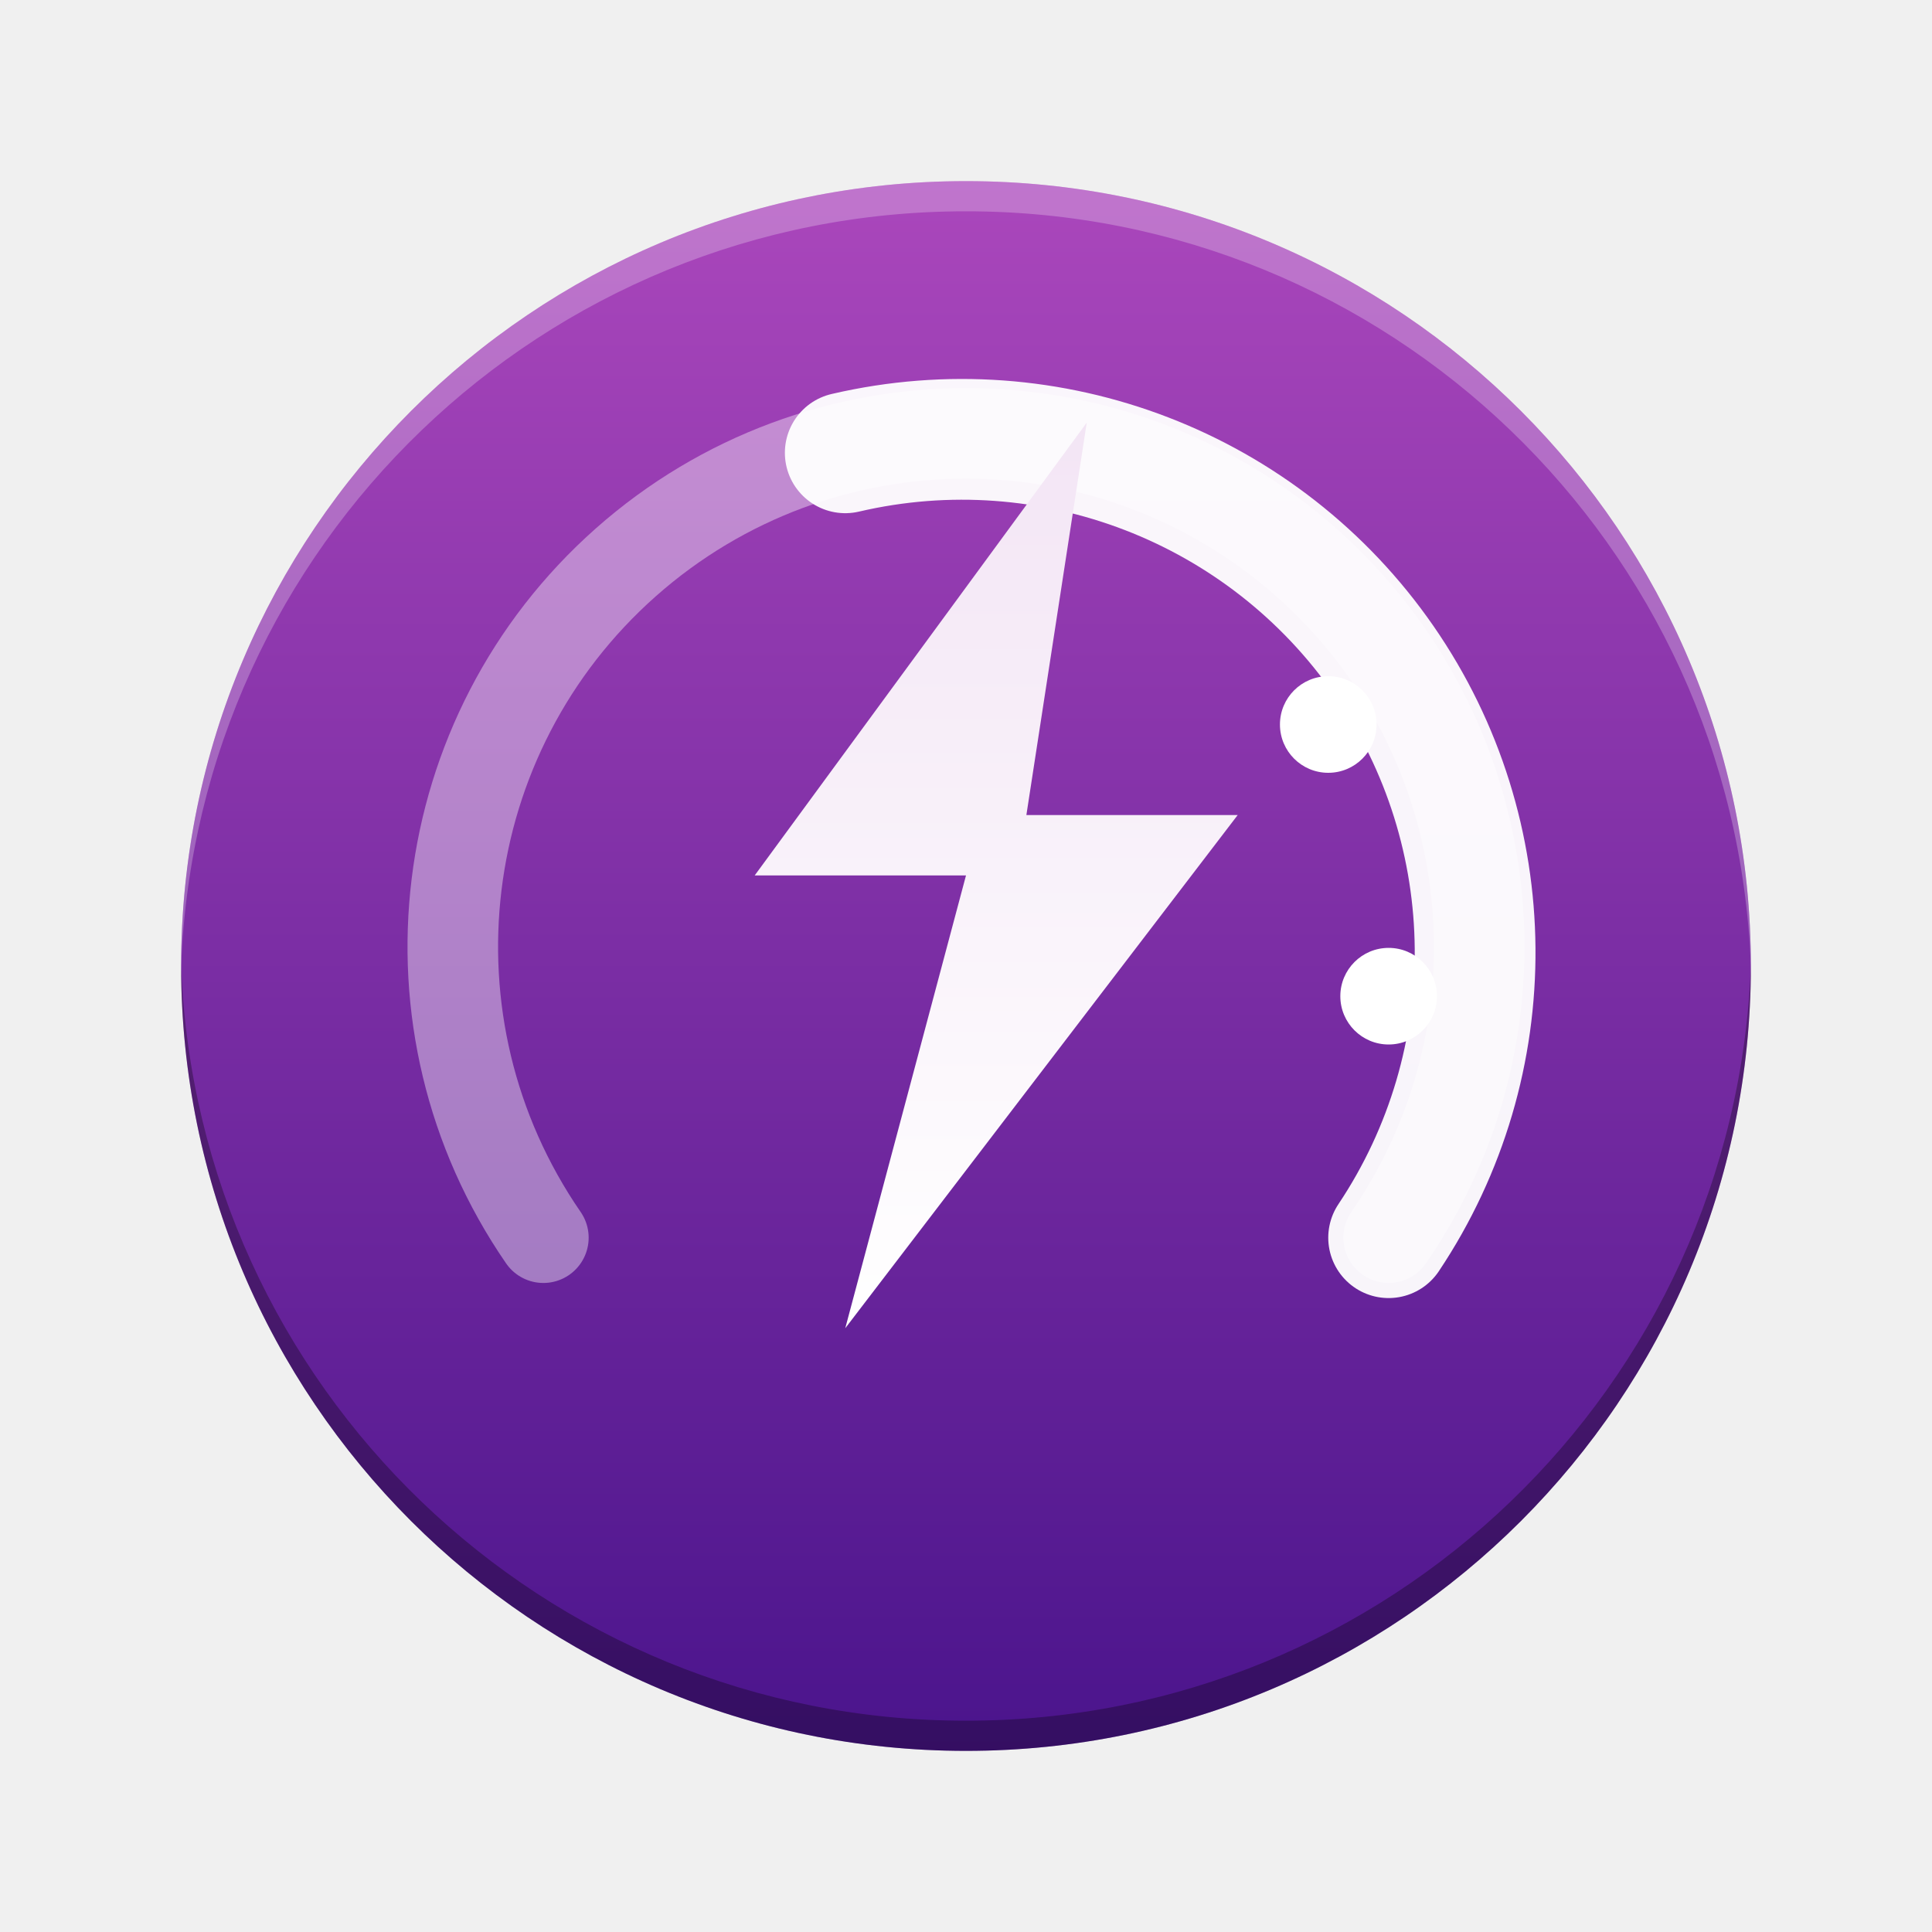
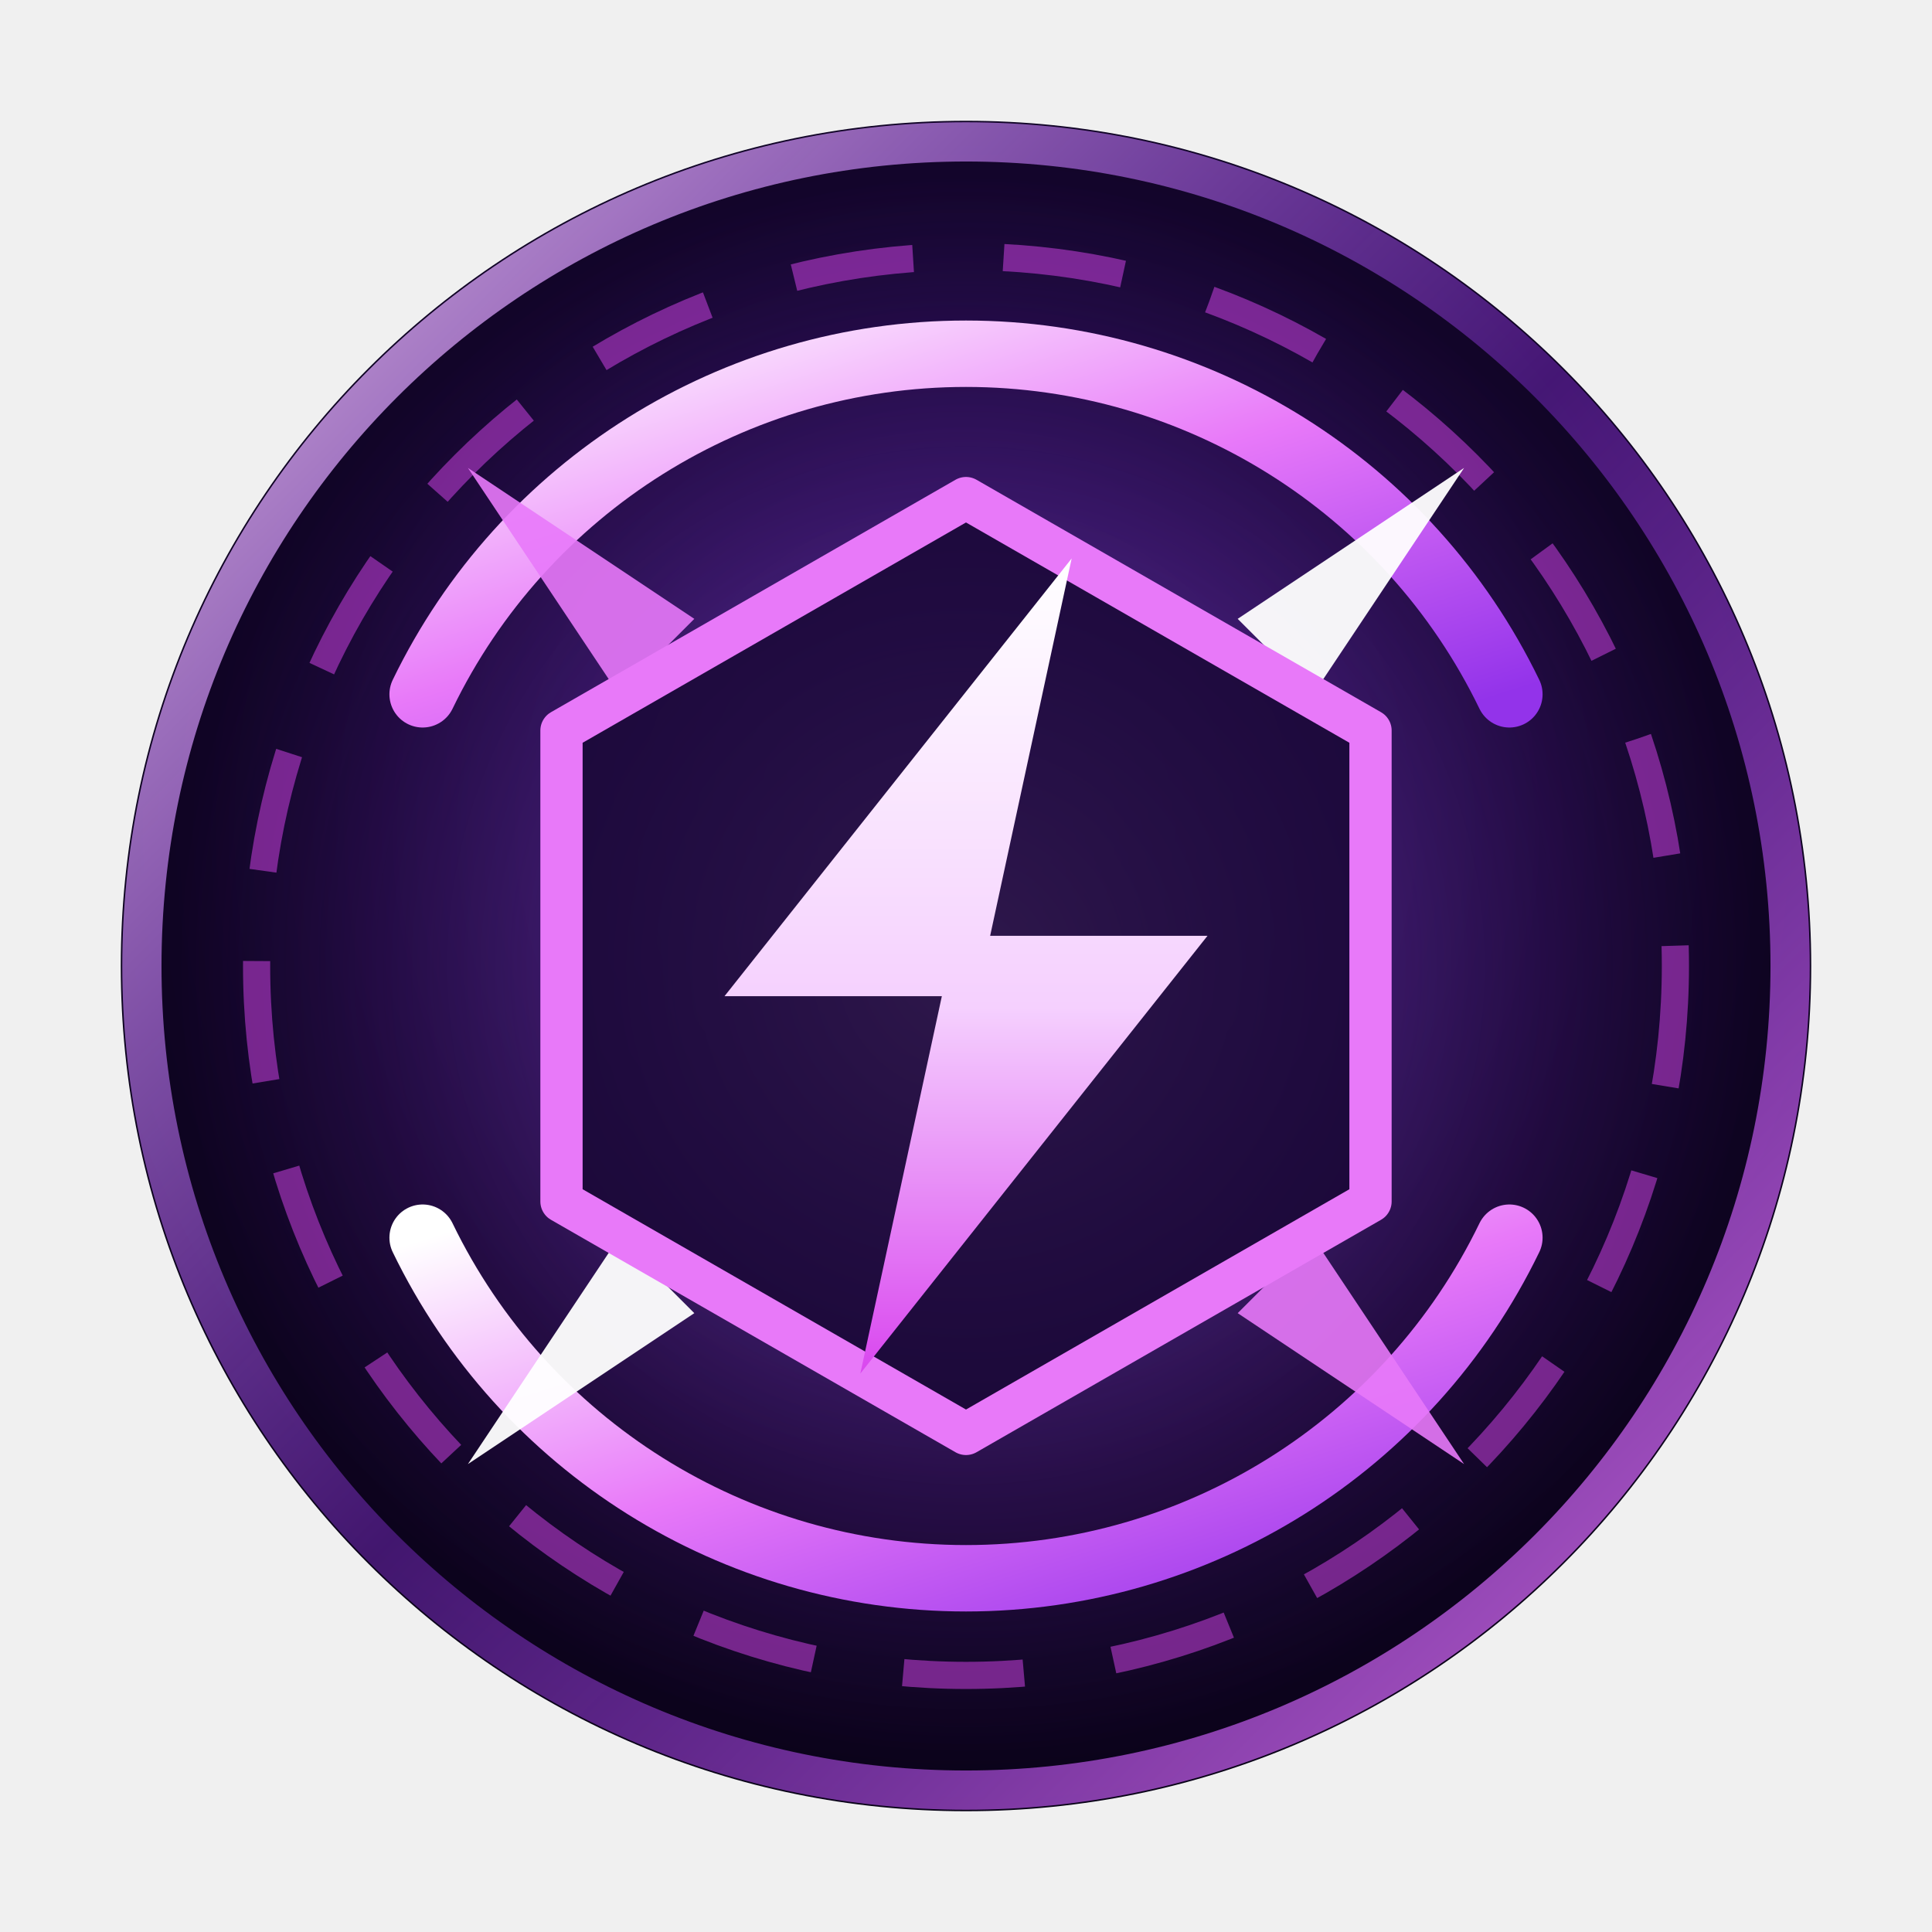
<svg xmlns="http://www.w3.org/2000/svg" width="64" height="64" viewBox="0 0 64 64">
  <defs>
-     <linearGradient id="bgPurple" x1="0%" y1="0%" x2="0%" y2="100%">
-       <stop offset="0%" stop-color="#ab47bc" />
-       <stop offset="100%" stop-color="#4a148c" />
+     <radialGradient id="eBg" cx="50%" cy="42%" r="65%">
+       <stop offset="0%" stop-color="#2e1065" />
+       <stop offset="60%" stop-color="#13052b" />
+       <stop offset="100%" stop-color="#070212" />
+     </radialGradient>
+     <radialGradient id="eGlow" cx="50%" cy="50%" r="50%">
+       <stop offset="0%" stop-color="#f0abfc" stop-opacity="0.52" />
+       <stop offset="50%" stop-color="#a855f7" stop-opacity="0.22" />
+       <stop offset="100%" stop-color="#7e22ce" stop-opacity="0" />
+     </radialGradient>
+     <linearGradient id="eRim" x1="0%" y1="0%" x2="100%" y2="100%">
+       <stop offset="0%" stop-color="#f5d0fe" stop-opacity="0.9" />
+       <stop offset="50%" stop-color="#9333ea" stop-opacity="0.4" />
+       <stop offset="100%" stop-color="#e879f9" stop-opacity="0.85" />
    </linearGradient>
-     <linearGradient id="boltExtreme" x1="0%" y1="0%" x2="0%" y2="100%">
-       <stop offset="0%" stop-color="#f3e5f5" />
-       <stop offset="100%" stop-color="#ffffff" />
+     <linearGradient id="eArc" x1="0%" y1="0%" x2="100%" y2="100%">
+       <stop offset="0%" stop-color="#ffffff" />
+       <stop offset="50%" stop-color="#e879f9" />
+       <stop offset="100%" stop-color="#9333ea" />
    </linearGradient>
-     <linearGradient id="flameGrad" x1="0%" y1="0%" x2="0%" y2="100%">
-       <stop offset="0%" stop-color="#ea80fc" />
-       <stop offset="100%" stop-color="#e040fb" />
+     <linearGradient id="eBolt" x1="0%" y1="0%" x2="0%" y2="100%">
+       <stop offset="0%" stop-color="#ffffff" />
+       <stop offset="55%" stop-color="#f5d0fe" />
+       <stop offset="100%" stop-color="#d946ef" />
    </linearGradient>
  </defs>
-   <rect x="6" y="6" width="52" height="52" rx="26" fill="url(#bgPurple)" />
-   <path d="M 32 6 A 26 26 0 0 1 58 32 A 26 26 0 0 0 32 7 A 26 26 0 0 0 6 32 A 26 26 0 0 1 32 6 Z" fill="#ffffff" opacity="0.25" />
-   <path d="M 6 32 A 26 26 0 0 0 32 58 A 26 26 0 0 0 58 32 A 26 26 0 0 1 32 57 A 26 26 0 0 1 6 32 Z" fill="#000000" opacity="0.3" />
-   <path d="M 18 41 A 17 17 0 1 1 46 41" fill="none" stroke="#ffffff" stroke-width="3" stroke-linecap="round" opacity="0.4" />
-   <path d="M 28 15 A 17 17 0 0 1 46 41" fill="none" stroke="#ffffff" stroke-width="4" stroke-linecap="round" opacity="0.95" />
-   <path d="M 36 14 L 25 29 L 32 29 L 28 44 L 41 27 L 34 27 Z" fill="url(#boltExtreme)" />
-   <circle cx="44" cy="24" r="1.6" fill="#ffffff" />
-   <circle cx="46" cy="33" r="1.6" fill="#ffffff" />
+   <circle cx="32" cy="32" r="28" fill="url(#eBg)" />
+   <circle cx="32" cy="32" r="26" fill="url(#eGlow)" />
+   <circle cx="32" cy="32" r="27.3" fill="none" stroke="url(#eRim)" stroke-width="1.3" />
+   <path d="M 14 23 A 20 20 0 0 1 50 23" fill="none" stroke="url(#eArc)" stroke-width="2.2" stroke-linecap="round" />
+   <path d="M 50 41 A 20 20 0 0 1 14 41" fill="none" stroke="url(#eArc)" stroke-width="2.2" stroke-linecap="round" />
+   <circle cx="32" cy="32" r="23.5" fill="none" stroke="#d946ef" stroke-width="0.9" stroke-dasharray="4 3" opacity="0.5" />
+   <polygon points="15.5,15.5 23,20.5 20.5,23" fill="#e879f9" opacity="0.9" />
+   <polygon points="48.5,15.5 41,20.5 43.5,23" fill="#ffffff" opacity="0.95" />
+   <polygon points="15.5,48.5 23,43.5 20.5,41" fill="#ffffff" opacity="0.95" />
+   <polygon points="48.5,48.5 41,43.5 43.5,41" fill="#e879f9" opacity="0.9" />
+   <polygon points="32,16.5 45.4,24.2 45.4,39.8 32,47.5 18.6,39.8 18.6,24.2" fill="#170733" fill-opacity="0.8" stroke="#e879f9" stroke-width="1.4" stroke-linejoin="round" />
+   <path d="M 35.5 18.5 L 24 33 L 31.2 33 L 28.5 45.5 L 40 31 L 32.8 31 Z" fill="url(#eBolt)" />
</svg>
